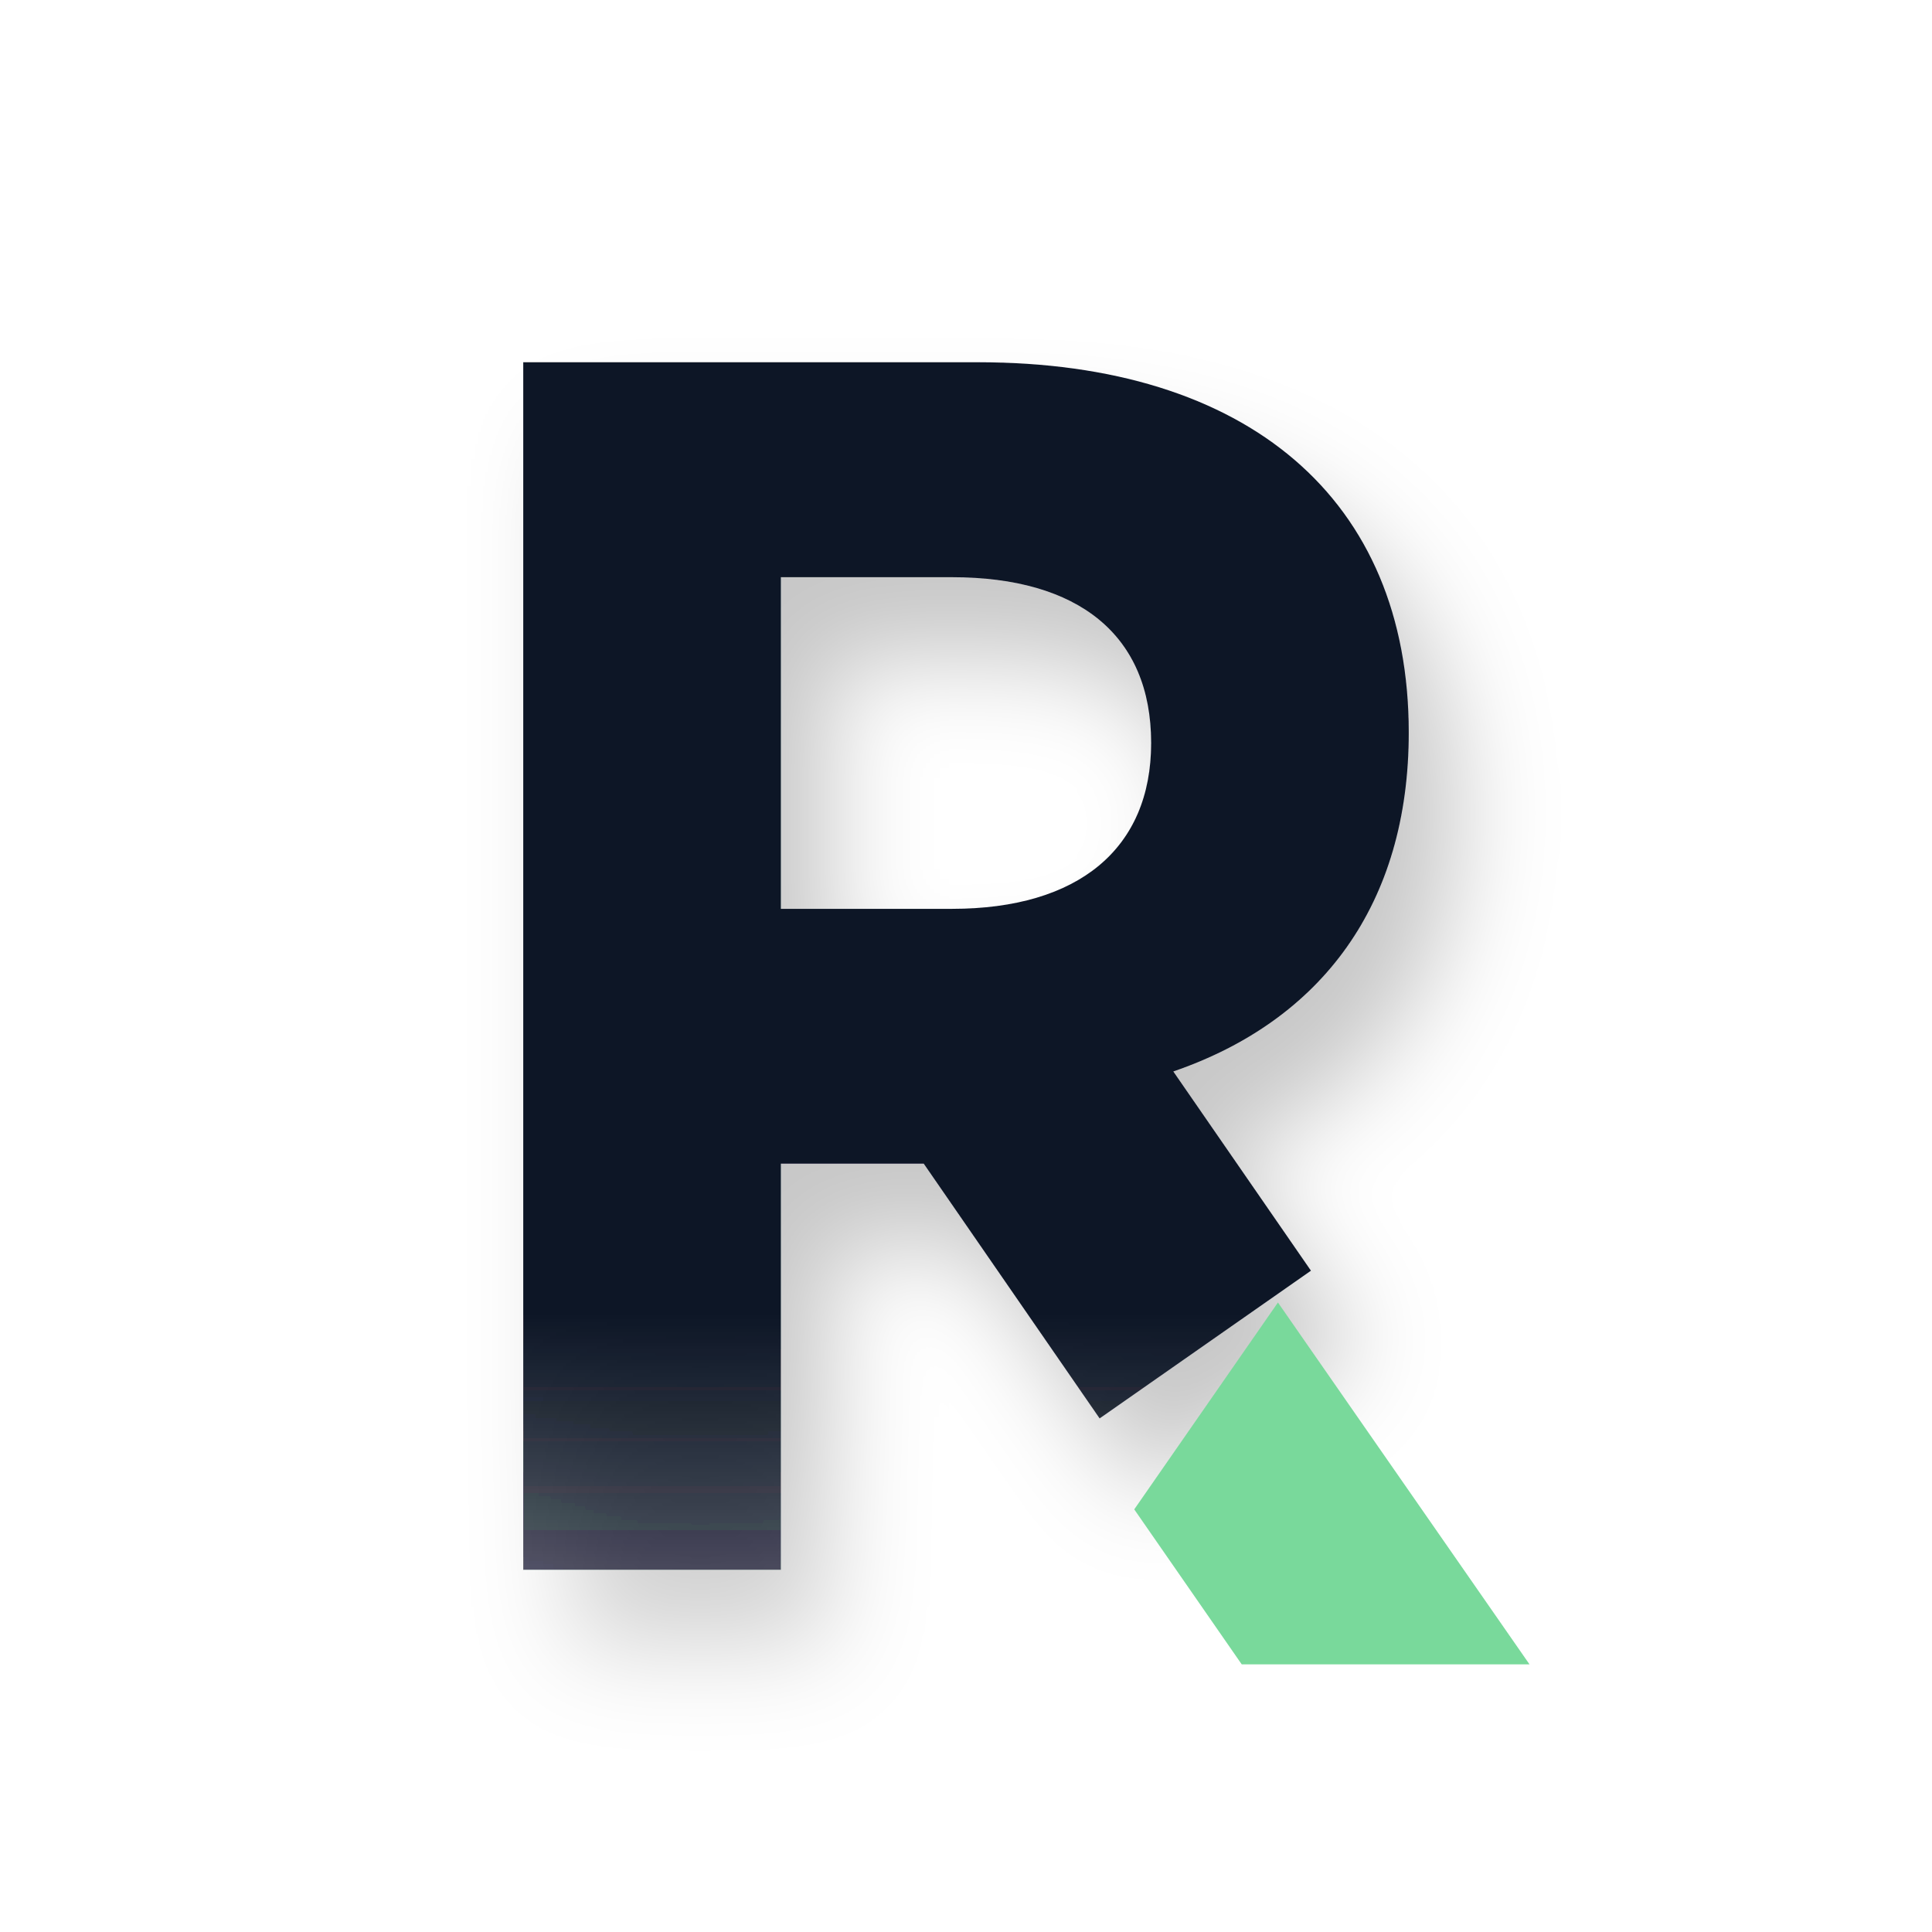
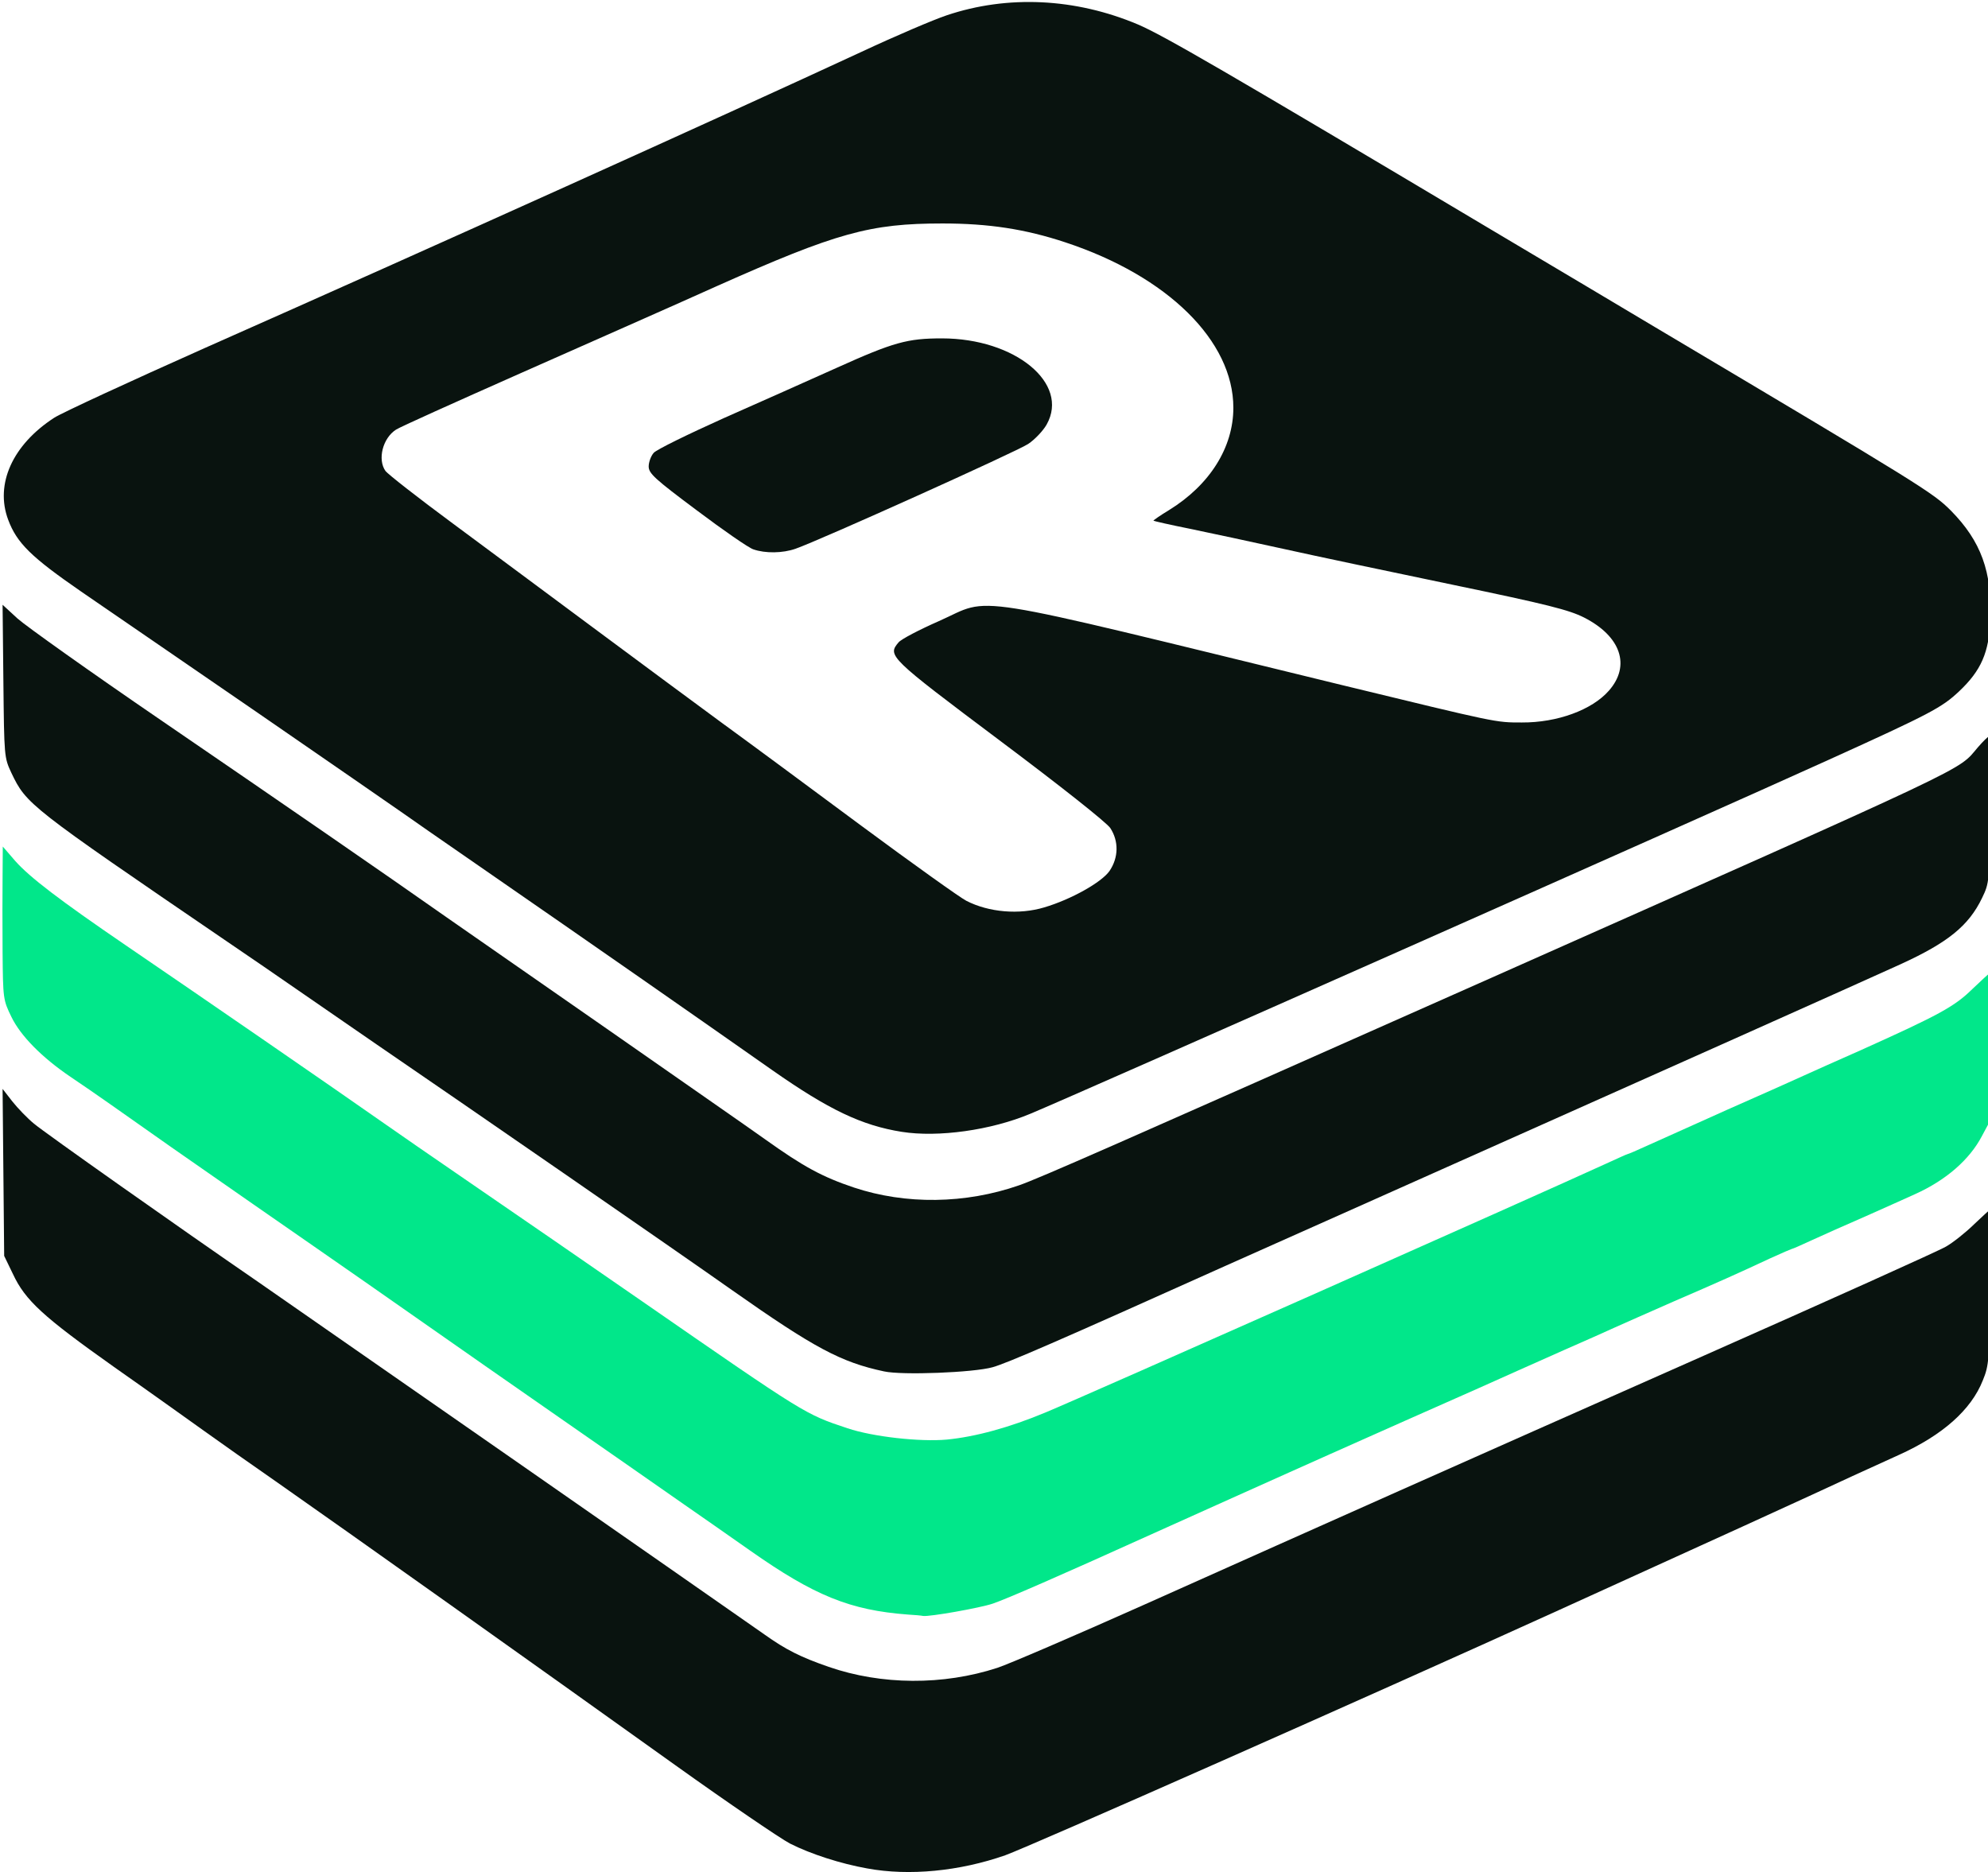
- <svg xmlns="http://www.w3.org/2000/svg" width="256" height="256" viewBox="0 0 48 48" fill="none">
-   <defs>
-     <linearGradient id="fade" x1="0" y1="6" x2="0" y2="43" gradientUnits="userSpaceOnUse">
-       <stop offset=".72" stop-color="#111827" />
-       <stop offset="1" stop-color="#111827" stop-opacity=".52" />
-     </linearGradient>
-     <filter id="shadow" x="4" y="3" width="42" height="44" filterUnits="userSpaceOnUse">
-       <feDropShadow dx="1.2" dy="2" stdDeviation="1.25" flood-color="#000" flood-opacity=".22" />
-     </filter>
-   </defs>
-   <g filter="url(#shadow)">
-     <path d="M13 39V9h11.3c6.7 0 10.7 3.4 10.7 9.2 0 4.25-2.15 7.15-5.85 8.42l3.42 4.95-5.25 3.67-4.37-6.33H19.4V39H13Zm6.4-16.42h4.25c3.15 0 4.95-1.5 4.95-4.12 0-2.68-1.8-4.12-4.95-4.12H19.4v8.24Z" fill="url(#fade)" />
+ <svg xmlns="http://www.w3.org/2000/svg" width="256" height="241" viewBox="0 0 100 94">
+   <g fill="#09130f">
+     <path fill-rule="evenodd" d="M45.36 56.86C43.35 56.54 41.69 55.75 38.85 53.76C34.89 50.98 30.33 47.8 23.81 43.29C22.23 42.2 20.62 41.08 20.24 40.81C19.85 40.54 16.58 38.27 12.96 35.78C9.33 33.29 5.35 30.55 4.09 29.69C1.57 27.95 0.85 27.25 0.41 26.07C-0.26 24.28 0.63 22.3 2.73 20.94C3.12 20.69 6.52 19.12 10.29 17.44C21.87 12.31 36.21 5.84 43.35 2.53C45.04 1.74 46.96 0.92 47.62 0.7C50.68-0.33 54.09-0.17 57.24 1.16C58.54 1.72 61.46 3.41 75.21 11.6C78.25 13.41 81.88 15.56 83.26 16.39C96.72 24.39 97.23 24.71 98.13 25.61C99.65 27.15 100.21 28.69 100.12 31.09C100.05 32.75 99.66 33.65 98.55 34.7C97.68 35.52 97.12 35.82 91.98 38.15C85.97 40.88 54.24 54.95 51.83 55.95C49.85 56.78 47.19 57.15 45.36 56.86ZM52.53 45.57C53.88 45.17 55.41 44.31 55.81 43.74C56.27 43.06 56.28 42.24 55.85 41.58C55.66 41.3 53.39 39.5 50.28 37.17C44.71 32.99 44.63 32.91 45.2 32.24C45.33 32.08 46.25 31.6 47.23 31.17C49.99 29.95 48.07 29.65 67.51 34.39C75.34 36.29 75.22 36.27 76.55 36.27C78.33 36.28 80.08 35.64 80.93 34.67C82.04 33.41 81.53 31.93 79.68 30.99C78.93 30.61 77.83 30.33 73.11 29.35C69.99 28.7 66.14 27.89 64.57 27.54C62.99 27.19 60.88 26.74 59.87 26.53C58.87 26.33 58.04 26.14 58.02 26.12C58 26.11 58.35 25.86 58.8 25.59C60.86 24.32 62.04 22.43 62.04 20.44C62.04 17.08 58.74 13.82 53.59 12.12C51.57 11.45 49.73 11.17 47.41 11.17C43.76 11.17 42.1 11.63 36.06 14.32C33.91 15.29 29.46 17.25 26.19 18.7C22.92 20.15 20.09 21.42 19.92 21.54C19.25 21.97 18.98 23.04 19.39 23.62C19.51 23.78 21.03 24.97 22.79 26.27C24.54 27.57 27.81 29.99 30.04 31.65C32.28 33.31 35.11 35.41 36.34 36.31C37.58 37.21 40.72 39.53 43.32 41.46C45.93 43.39 48.31 45.09 48.61 45.24C49.74 45.82 51.27 45.95 52.53 45.57Z" />
+     <path d="M37.89 27.56C37.65 27.48 36.38 26.6 35.05 25.6C32.92 24.01 32.63 23.74 32.63 23.39C32.63 23.18 32.74 22.87 32.88 22.71C33.01 22.55 34.61 21.77 36.41 20.96C38.22 20.16 40.78 19.02 42.09 18.43C44.95 17.14 45.65 16.95 47.38 16.95C51.06 16.95 53.81 19.21 52.65 21.28C52.47 21.6 52.05 22.04 51.72 22.26C51.15 22.64 41.25 27.1 40.02 27.53C39.37 27.76 38.49 27.77 37.89 27.56Z" />
+     <path d="M44.47 68.91C42.31 68.45 40.97 67.74 36.82 64.82C34 62.83 23.37 55.49 18.94 52.46C18.15 51.91 16.51 50.79 15.3 49.95C14.09 49.11 12.34 47.91 11.41 47.28C1.43 40.47 1.33 40.39 0.57 38.8C0.21 38.03 0.21 37.99 0.17 34.19L0.13 30.35L0.88 31.04C1.29 31.41 4.52 33.71 8.06 36.13C14.42 40.48 19.48 43.97 22.48 46.08C23.33 46.67 26.95 49.19 30.53 51.68C34.11 54.18 37.71 56.68 38.52 57.26C40.41 58.61 41.37 59.13 42.95 59.66C45.56 60.53 48.56 60.49 51.26 59.55C52.29 59.19 55.92 57.59 74.37 49.4C99.78 38.11 98.44 38.74 99.49 37.52C99.75 37.22 100 36.97 100.06 36.97C100.11 36.97 100.14 38.63 100.11 40.65C100.07 44.3 100.07 44.33 99.7 45.1C99.03 46.49 97.99 47.34 95.58 48.44C93.96 49.18 83.72 53.76 68.98 60.33C66.13 61.6 62.85 63.06 61.69 63.58C53.12 67.43 50.67 68.49 49.93 68.7C48.97 68.97 45.38 69.11 44.47 68.91Z" />
+     <path d="M43.62 93.91C42.28 93.67 40.79 93.19 39.74 92.66C39.26 92.41 36.66 90.64 33.96 88.71C26.83 83.61 17.5 76.98 13.87 74.44C12.67 73.61 11.06 72.47 10.29 71.92C9.52 71.37 7.48 69.91 5.74 68.69C2.17 66.16 1.27 65.34 0.65 64.01L0.21 63.1L0.17 58.9L0.13 54.7L0.62 55.33C0.89 55.67 1.38 56.18 1.71 56.45C2.23 56.89 9 61.67 13.03 64.44C16.09 66.56 35.21 79.87 38.45 82.14C39.53 82.91 40.27 83.28 41.68 83.77C44.34 84.69 47.44 84.71 50.17 83.82C50.77 83.62 54.07 82.2 57.52 80.66C67.29 76.29 72.81 73.83 85.5 68.21C91.96 65.35 97.54 62.84 97.89 62.63C98.24 62.43 98.87 61.93 99.29 61.52C99.71 61.12 100.08 60.78 100.1 60.78C100.12 60.78 100.12 62.53 100.1 64.67C100.07 68.36 100.05 68.6 99.74 69.36C99.15 70.85 97.71 72.12 95.52 73.11C94.94 73.37 93.93 73.83 93.28 74.13C91.64 74.9 84.89 77.98 78.43 80.91C68.99 85.2 51.79 92.81 50.56 93.25C48.27 94.05 45.73 94.3 43.62 93.91Z" />
  </g>
-   <path d="M31.75 32.36 38 41.35h-7.15l-2.67-3.85Z" fill="#79D99B" />
+   <path fill="#01e78a" d="M45.66 81.14C42.77 80.92 40.97 80.2 37.73 77.92C36.66 77.17 35.19 76.14 34.45 75.63C33.72 75.12 32.37 74.18 31.44 73.53C30.52 72.89 29.07 71.88 28.22 71.29C26.71 70.24 22.9 67.59 18.35 64.4C17.08 63.52 14.56 61.76 12.75 60.51C9.39 58.18 7.54 56.88 5.53 55.46C4.92 55.03 4.02 54.41 3.54 54.09C2.11 53.12 1.03 52.03 0.57 51.07C0.16 50.23 0.15 50.16 0.13 47.83C0.12 46.52 0.12 44.79 0.13 43.98L0.14 42.51L0.77 43.24C1.5 44.06 2.99 45.2 6.3 47.46C10.29 50.18 16.72 54.61 19.33 56.44C20.06 56.95 21.79 58.15 23.18 59.1C27.23 61.88 28.72 62.91 32.28 65.37C40.57 71.11 40.5 71.06 42.63 71.77C43.91 72.2 46.27 72.46 47.62 72.34C49.07 72.2 50.78 71.73 52.58 70.98C54.72 70.09 77.17 60.12 80.79 58.46C81.36 58.2 81.84 57.98 81.87 57.98C81.9 57.98 82.35 57.79 82.87 57.55C83.4 57.31 85.21 56.5 86.9 55.74C88.6 54.99 90.33 54.22 90.76 54.02C91.18 53.83 92.47 53.25 93.63 52.74C97.54 50.98 98.31 50.56 99.2 49.69C99.66 49.25 100.06 48.88 100.09 48.88C100.13 48.88 100.14 50.57 100.11 52.63L100.07 56.37L99.69 57.08C99.07 58.26 97.89 59.29 96.34 59.99C95.93 60.18 94.8 60.68 93.84 61.11C92.87 61.53 91.66 62.07 91.14 62.31C90.62 62.55 90.17 62.75 90.13 62.75C90.11 62.75 89.62 62.96 89.05 63.22C87.38 64 86.46 64.41 84.17 65.4C82.98 65.92 81.66 66.51 81.23 66.7C80.81 66.89 79.68 67.4 78.71 67.82C77.75 68.25 76.68 68.72 76.33 68.88C75.98 69.04 73.43 70.18 70.66 71.4C67.89 72.63 65.27 73.8 64.85 73.99C64.42 74.18 63.16 74.75 62.04 75.25C60.93 75.75 59.01 76.61 57.77 77.17C53.35 79.17 50.62 80.36 49.94 80.59C49.29 80.81 46.74 81.26 46.43 81.21C46.35 81.19 46.01 81.16 45.66 81.14Z" />
</svg>
